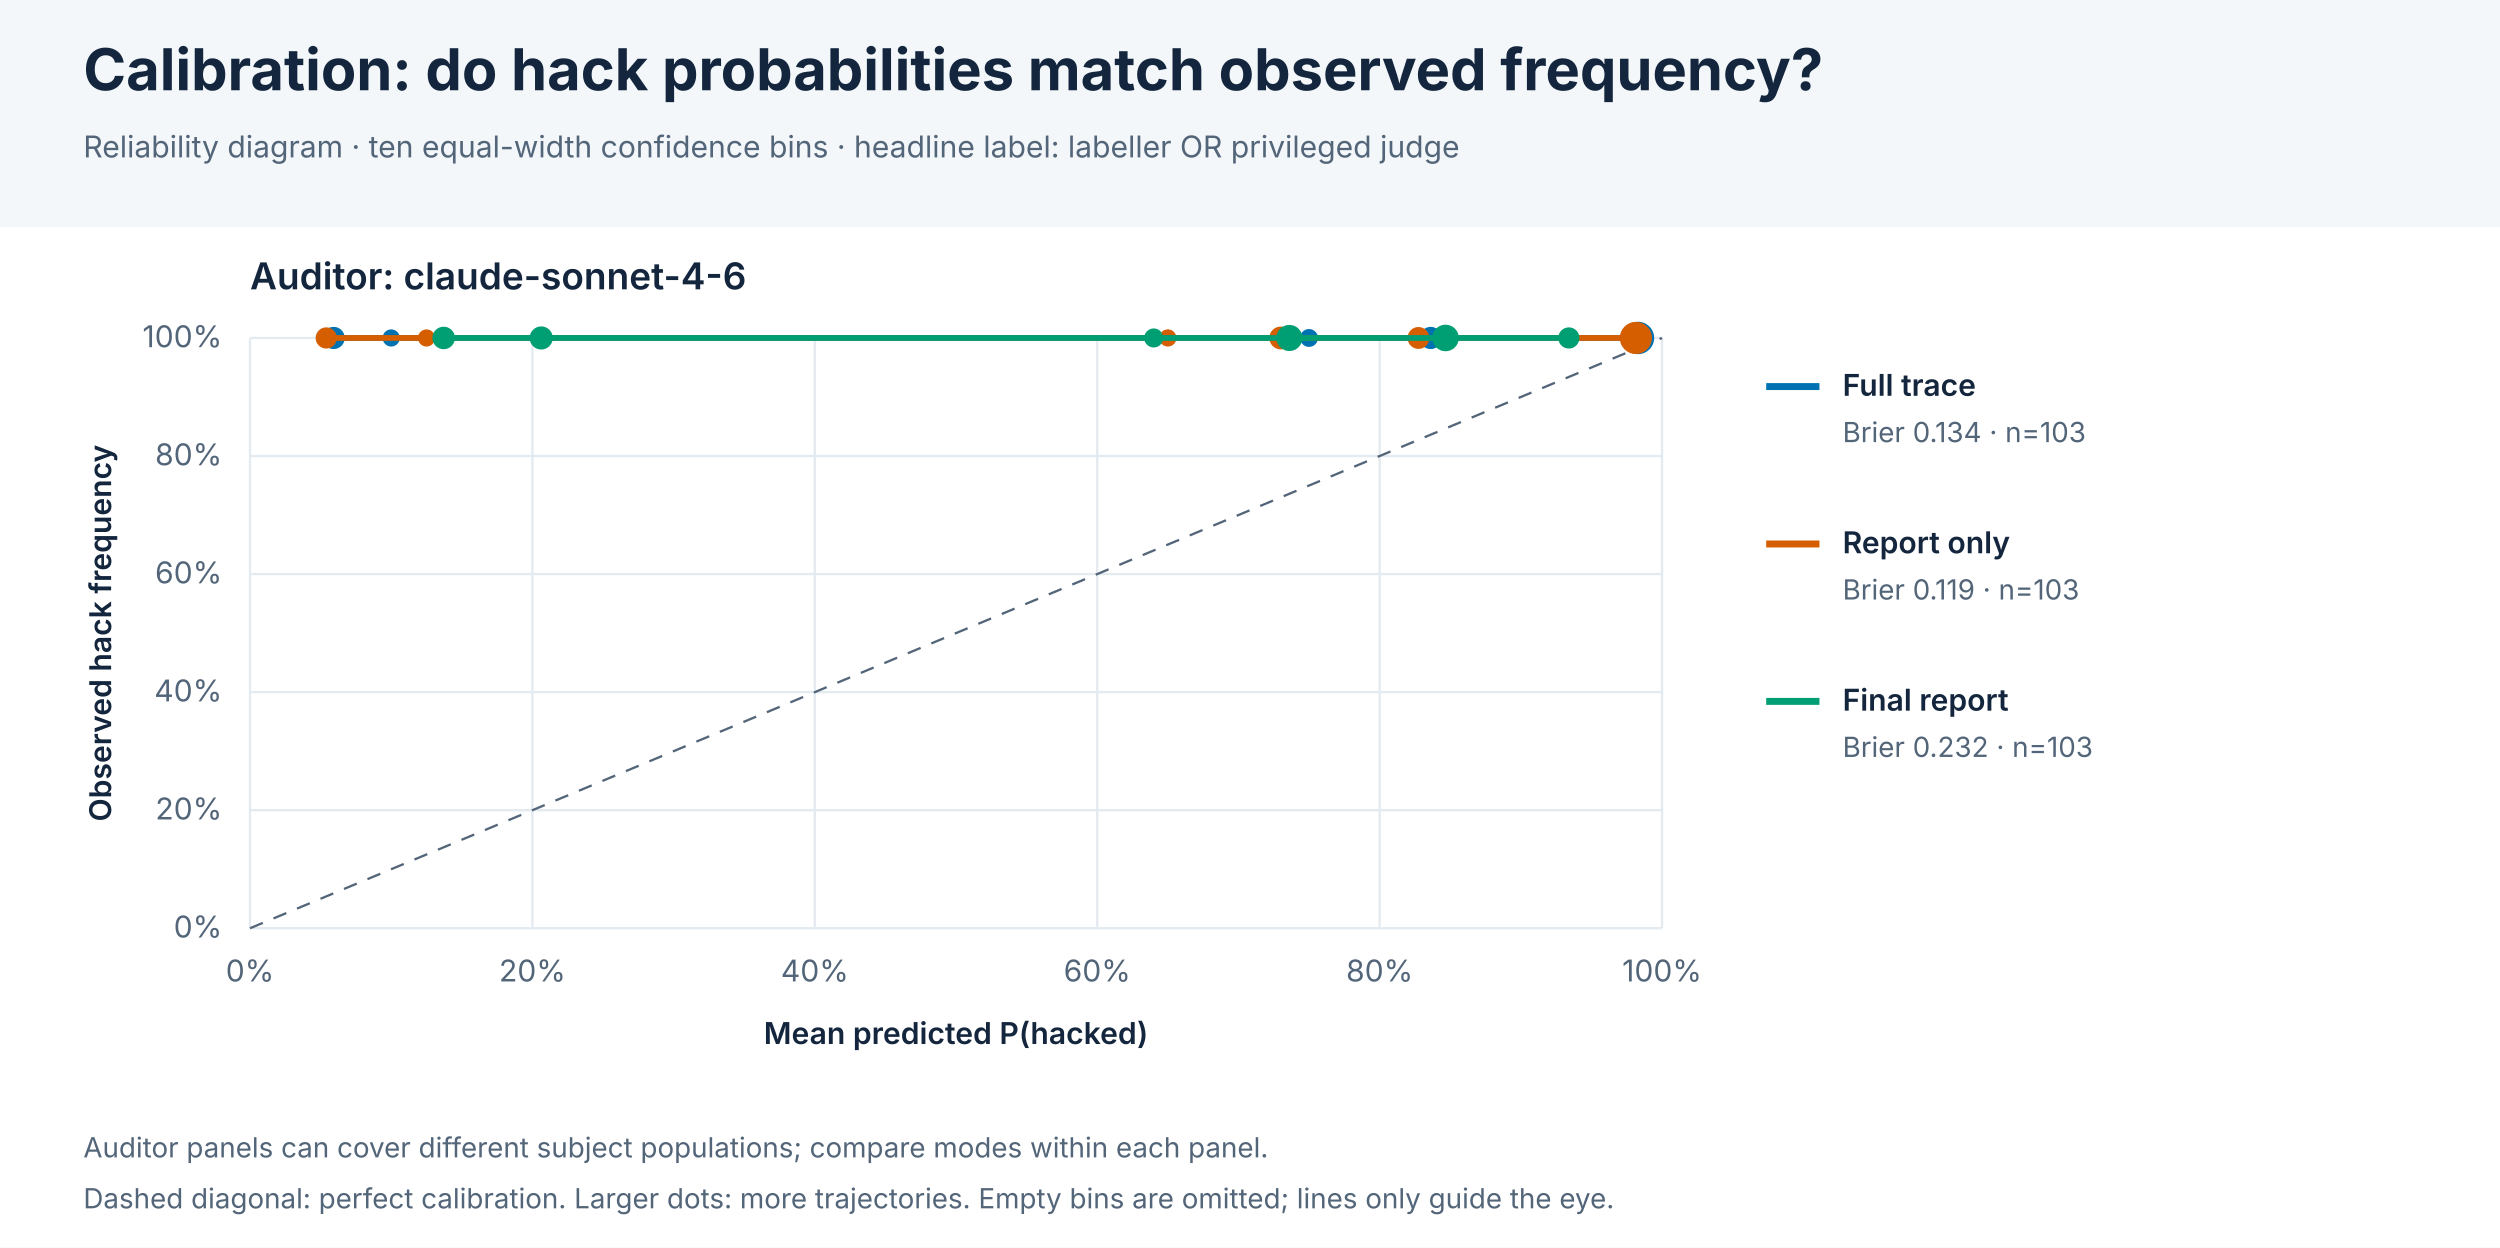
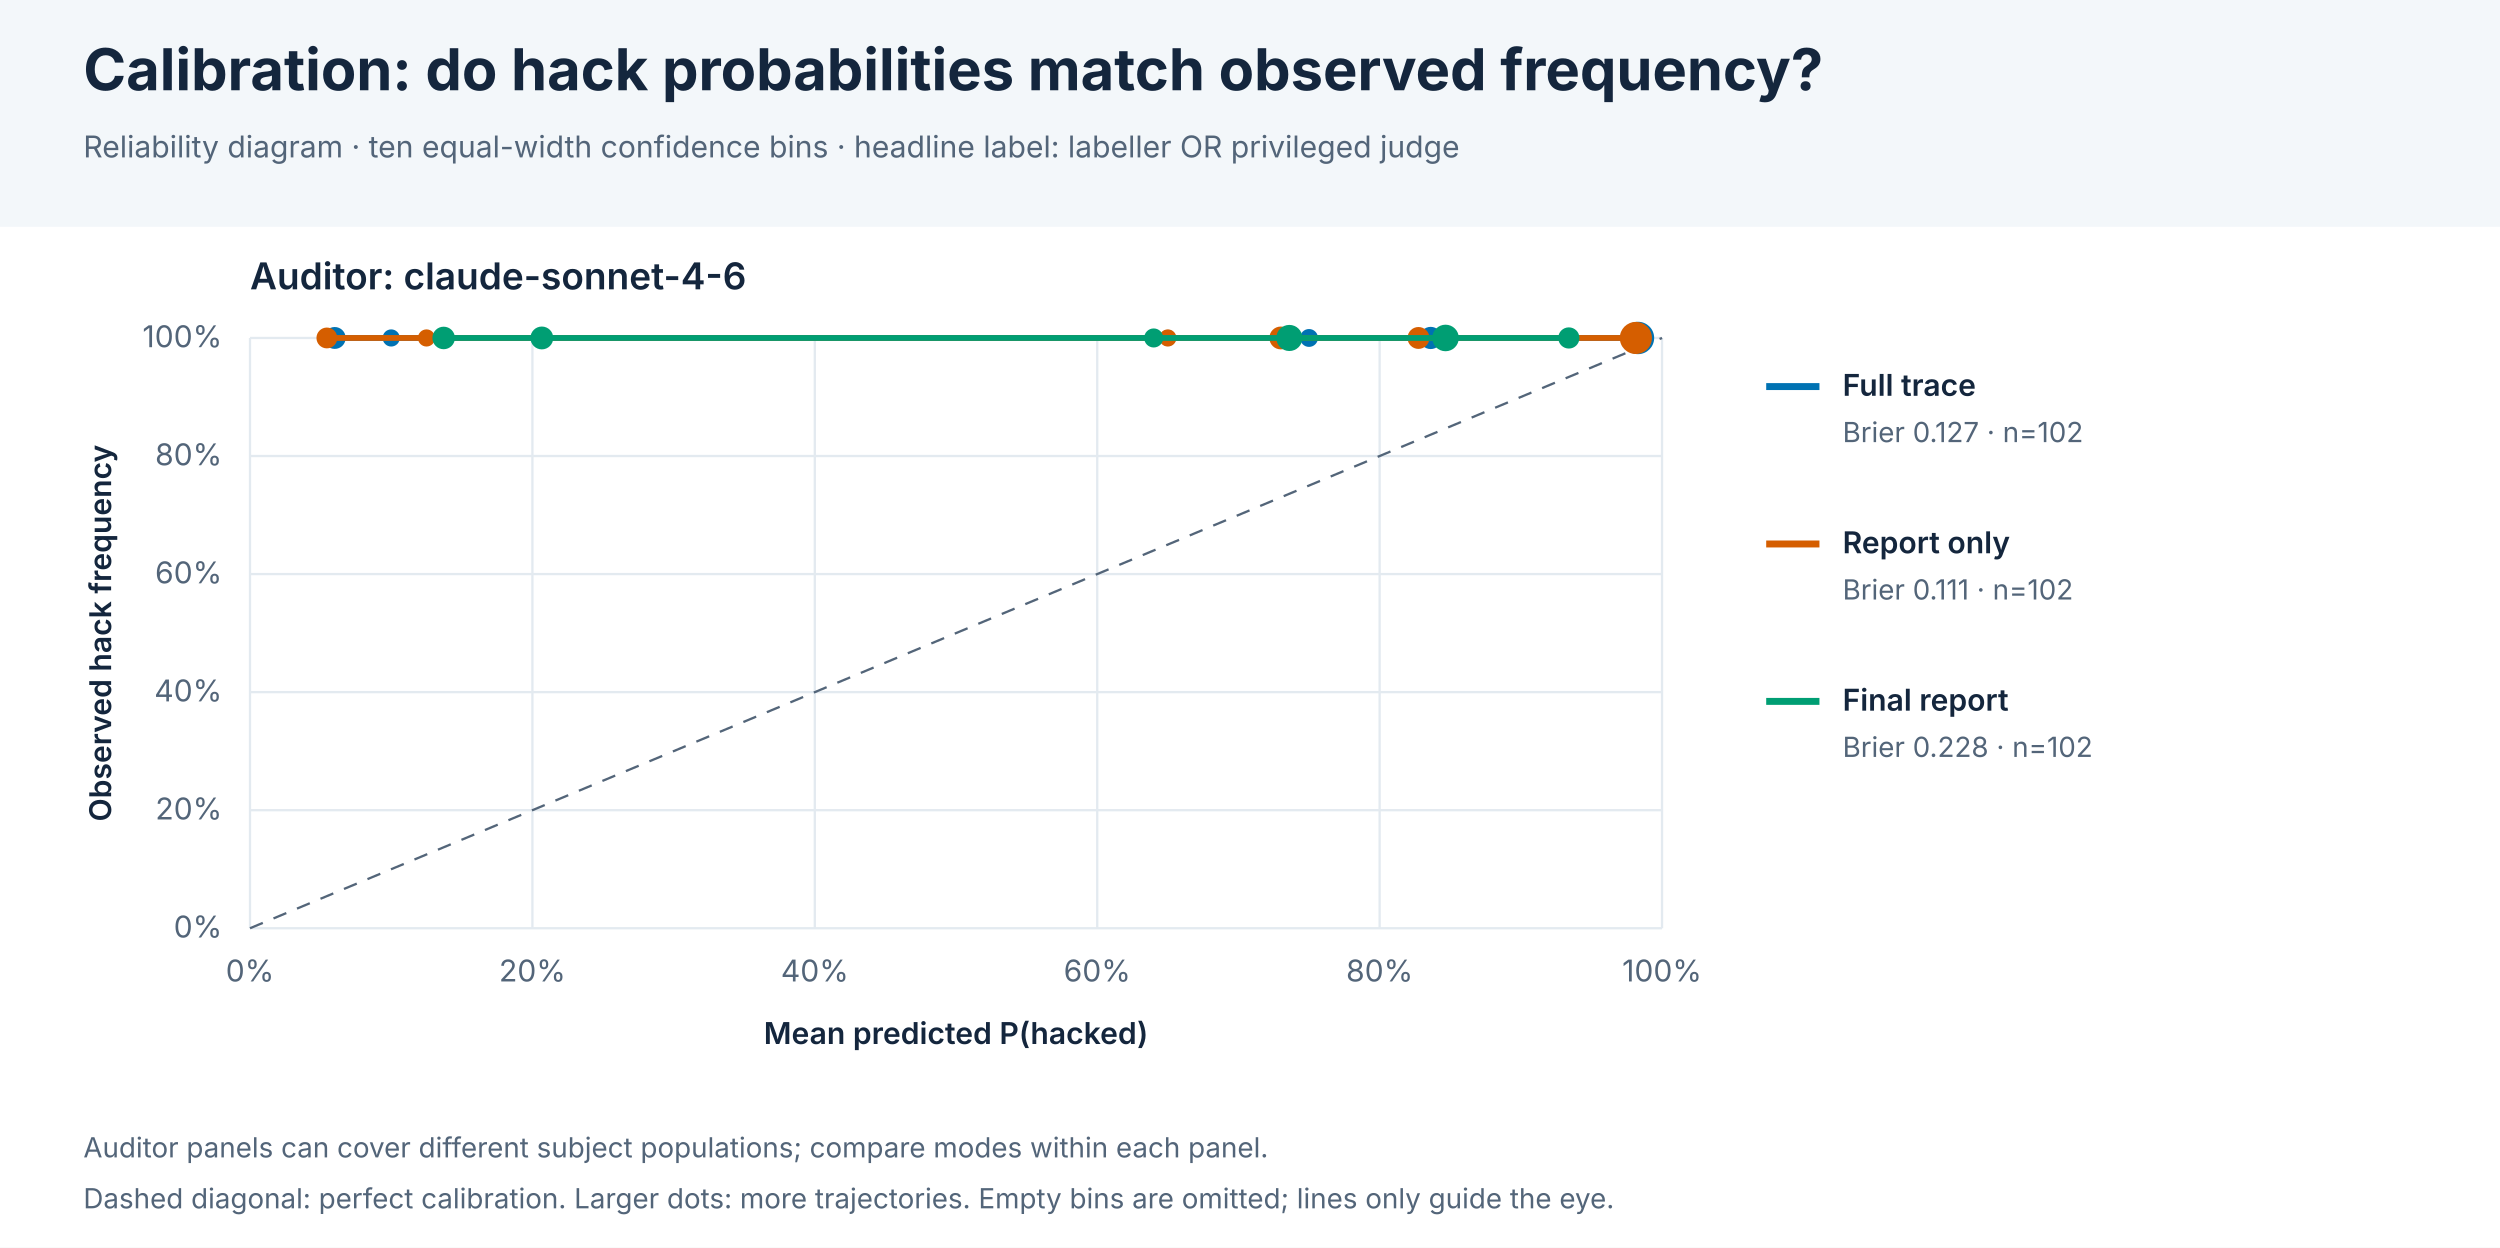
<svg xmlns="http://www.w3.org/2000/svg" width="1080" height="539" viewBox="0 0 1080 539" role="img" aria-labelledby="title desc">
  <style>text{font-family:Inter,Arial,Helvetica,sans-serif} line,path{vector-effect:non-scaling-stroke}</style>
  <rect x="0.00" y="0.00" width="1080.00" height="539.00" rx="0" fill="#FFFFFF" />
  <rect x="0.00" y="0.00" width="1080.00" height="98.00" rx="0" fill="#F3F7FA" />
  <text x="36.00" y="39.00" font-size="25" fill="#14263D" text-anchor="start" font-weight="700">Calibration: do hack probabilities match observed frequency?</text>
  <text x="36.00" y="68.00" font-size="13" fill="#536579" text-anchor="start" font-weight="400">Reliability diagram · ten equal-width confidence bins · headline label: labeller OR privileged judge</text>
  <text x="108.00" y="125.00" font-size="16" fill="#14263D" text-anchor="start" font-weight="600">Auditor: claude-sonnet-4-6</text>
  <line x1="108.00" y1="401.00" x2="718.00" y2="401.00" stroke="#E3EAF0" stroke-width="1" />
  <line x1="108.00" y1="146.00" x2="108.00" y2="401.00" stroke="#E3EAF0" stroke-width="1" />
  <text x="108.00" y="424.00" font-size="13" fill="#536579" text-anchor="middle" font-weight="400">0%</text>
  <text x="96.00" y="405.00" font-size="13" fill="#536579" text-anchor="end" font-weight="400">0%</text>
  <line x1="108.00" y1="350.00" x2="718.00" y2="350.00" stroke="#E3EAF0" stroke-width="1" />
  <line x1="230.00" y1="146.00" x2="230.00" y2="401.00" stroke="#E3EAF0" stroke-width="1" />
  <text x="230.00" y="424.00" font-size="13" fill="#536579" text-anchor="middle" font-weight="400">20%</text>
  <text x="96.00" y="354.00" font-size="13" fill="#536579" text-anchor="end" font-weight="400">20%</text>
  <line x1="108.00" y1="299.00" x2="718.00" y2="299.00" stroke="#E3EAF0" stroke-width="1" />
  <line x1="352.00" y1="146.00" x2="352.00" y2="401.00" stroke="#E3EAF0" stroke-width="1" />
  <text x="352.00" y="424.00" font-size="13" fill="#536579" text-anchor="middle" font-weight="400">40%</text>
  <text x="96.00" y="303.00" font-size="13" fill="#536579" text-anchor="end" font-weight="400">40%</text>
  <line x1="108.00" y1="248.00" x2="718.00" y2="248.00" stroke="#E3EAF0" stroke-width="1" />
  <line x1="474.00" y1="146.00" x2="474.00" y2="401.00" stroke="#E3EAF0" stroke-width="1" />
  <text x="474.00" y="424.00" font-size="13" fill="#536579" text-anchor="middle" font-weight="400">60%</text>
  <text x="96.00" y="252.00" font-size="13" fill="#536579" text-anchor="end" font-weight="400">60%</text>
  <line x1="108.00" y1="197.00" x2="718.00" y2="197.00" stroke="#E3EAF0" stroke-width="1" />
  <line x1="596.00" y1="146.00" x2="596.00" y2="401.00" stroke="#E3EAF0" stroke-width="1" />
  <text x="596.00" y="424.00" font-size="13" fill="#536579" text-anchor="middle" font-weight="400">80%</text>
  <text x="96.00" y="201.00" font-size="13" fill="#536579" text-anchor="end" font-weight="400">80%</text>
  <line x1="108.00" y1="146.00" x2="718.00" y2="146.00" stroke="#E3EAF0" stroke-width="1" />
  <line x1="718.00" y1="146.00" x2="718.00" y2="401.00" stroke="#E3EAF0" stroke-width="1" />
  <text x="718.00" y="424.00" font-size="13" fill="#536579" text-anchor="middle" font-weight="400">100%</text>
  <text x="96.00" y="150.00" font-size="13" fill="#536579" text-anchor="end" font-weight="400">100%</text>
  <text x="413.00" y="451.00" font-size="13" fill="#14263D" text-anchor="middle" font-weight="600">Mean predicted P(hacked)</text>
  <text x="48.00" y="273.50" font-size="13" fill="#14263D" text-anchor="middle" font-weight="600" transform="rotate(-90 48 273.5)">Observed hack frequency</text>
  <line x1="108.00" y1="401.00" x2="718.00" y2="146.00" stroke="#536579" stroke-width="1" stroke-dasharray="6 5" />
  <line x1="763.00" y1="167.00" x2="786.00" y2="167.00" stroke="#0072B2" stroke-width="3" />
  <text x="796.00" y="171.00" font-size="13" fill="#14263D" text-anchor="start" font-weight="600">Full trace</text>
-   <text x="796.00" y="191.00" font-size="12" fill="#536579" text-anchor="start" font-weight="400">Brier 0.134 · n=103</text>
-   <path d="M 144.13,146.00 L 169.00,146.00 L 504.50,146.00 L 565.50,146.00 L 618.05,146.00 L 707.60,146.00" stroke="#0072B2" stroke-width="2.5" fill="none" />
-   <circle cx="144.13" cy="146.00" r="4.803" fill="#0072B2" />
+   <text x="796.00" y="191.00" font-size="12" fill="#536579" text-anchor="start" font-weight="400">Brier 0.127 · n=102</text>
+   <path d="M 144.60,146.00 L 169.00,146.00 L 504.50,146.00 L 565.50,146.00 L 618.05,146.00 L 707.60,146.00" stroke="#0072B2" stroke-width="2.5" fill="none" />
+   <circle cx="144.60" cy="146.00" r="4.732" fill="#0072B2" />
  <circle cx="169.00" cy="146.00" r="3.707" fill="#0072B2" />
  <circle cx="504.50" cy="146.00" r="3.5" fill="#0072B2" />
  <circle cx="565.50" cy="146.00" r="3.866" fill="#0072B2" />
  <circle cx="618.05" cy="146.00" r="4.803" fill="#0072B2" />
  <circle cx="707.60" cy="146.00" r="7" fill="#0072B2" />
  <line x1="763.00" y1="235.00" x2="786.00" y2="235.00" stroke="#D55E00" stroke-width="3" />
  <text x="796.00" y="239.00" font-size="13" fill="#14263D" text-anchor="start" font-weight="600">Report only</text>
-   <text x="796.00" y="259.00" font-size="12" fill="#536579" text-anchor="start" font-weight="400">Brier 0.119 · n=103</text>
-   <path d="M 140.94,146.00 L 184.25,146.00 L 504.50,146.00 L 553.30,146.00 L 612.78,146.00 L 706.69,146.00" stroke="#D55E00" stroke-width="2.5" fill="none" />
-   <circle cx="140.94" cy="146.00" r="4.581" fill="#D55E00" />
+   <text x="796.00" y="259.00" font-size="12" fill="#536579" text-anchor="start" font-weight="400">Brier 0.111 · n=102</text>
+   <path d="M 141.21,146.00 L 184.25,146.00 L 504.50,146.00 L 553.30,146.00 L 612.78,146.00 L 706.69,146.00" stroke="#D55E00" stroke-width="2.5" fill="none" />
+   <circle cx="141.21" cy="146.00" r="4.5" fill="#D55E00" />
  <circle cx="184.25" cy="146.00" r="3.707" fill="#D55E00" />
  <circle cx="504.50" cy="146.00" r="3.707" fill="#D55E00" />
  <circle cx="553.30" cy="146.00" r="4.936" fill="#D55E00" />
  <circle cx="612.78" cy="146.00" r="4.732" fill="#D55E00" />
  <circle cx="706.69" cy="146.00" r="6.937" fill="#D55E00" />
  <line x1="763.00" y1="303.00" x2="786.00" y2="303.00" stroke="#009E73" stroke-width="3" />
  <text x="796.00" y="307.00" font-size="13" fill="#14263D" text-anchor="start" font-weight="600">Final report</text>
-   <text x="796.00" y="327.00" font-size="12" fill="#536579" text-anchor="start" font-weight="400">Brier 0.232 · n=103</text>
-   <path d="M 191.66,146.00 L 233.81,146.00 L 498.40,146.00 L 557.00,146.00 L 624.47,146.00 L 677.74,146.00" stroke="#009E73" stroke-width="2.5" fill="none" />
+   <text x="796.00" y="327.00" font-size="12" fill="#536579" text-anchor="start" font-weight="400">Brier 0.228 · n=102</text>
+   <path d="M 191.66,146.00 L 234.07,146.00 L 498.40,146.00 L 557.00,146.00 L 624.47,146.00 L 677.74,146.00" stroke="#009E73" stroke-width="2.5" fill="none" />
  <circle cx="191.66" cy="146.00" r="4.871" fill="#009E73" />
-   <circle cx="233.81" cy="146.00" r="5.0" fill="#009E73" />
+   <circle cx="234.07" cy="146.00" r="4.936" fill="#009E73" />
  <circle cx="498.40" cy="146.00" r="4.118" fill="#009E73" />
  <circle cx="557.00" cy="146.00" r="5.646" fill="#009E73" />
  <circle cx="624.47" cy="146.00" r="5.739" fill="#009E73" />
  <circle cx="677.74" cy="146.00" r="4.581" fill="#009E73" />
  <text x="36.00" y="500.00" font-size="12" fill="#536579" text-anchor="start" font-weight="400">Auditor panels can cover different subject populations; compare modes within each panel.</text>
  <text x="36.00" y="522.00" font-size="12" fill="#536579" text-anchor="start" font-weight="400">Dashed diagonal: perfect calibration. Larger dots: more trajectories. Empty bins are omitted; lines only guide the eye.</text>
</svg>
